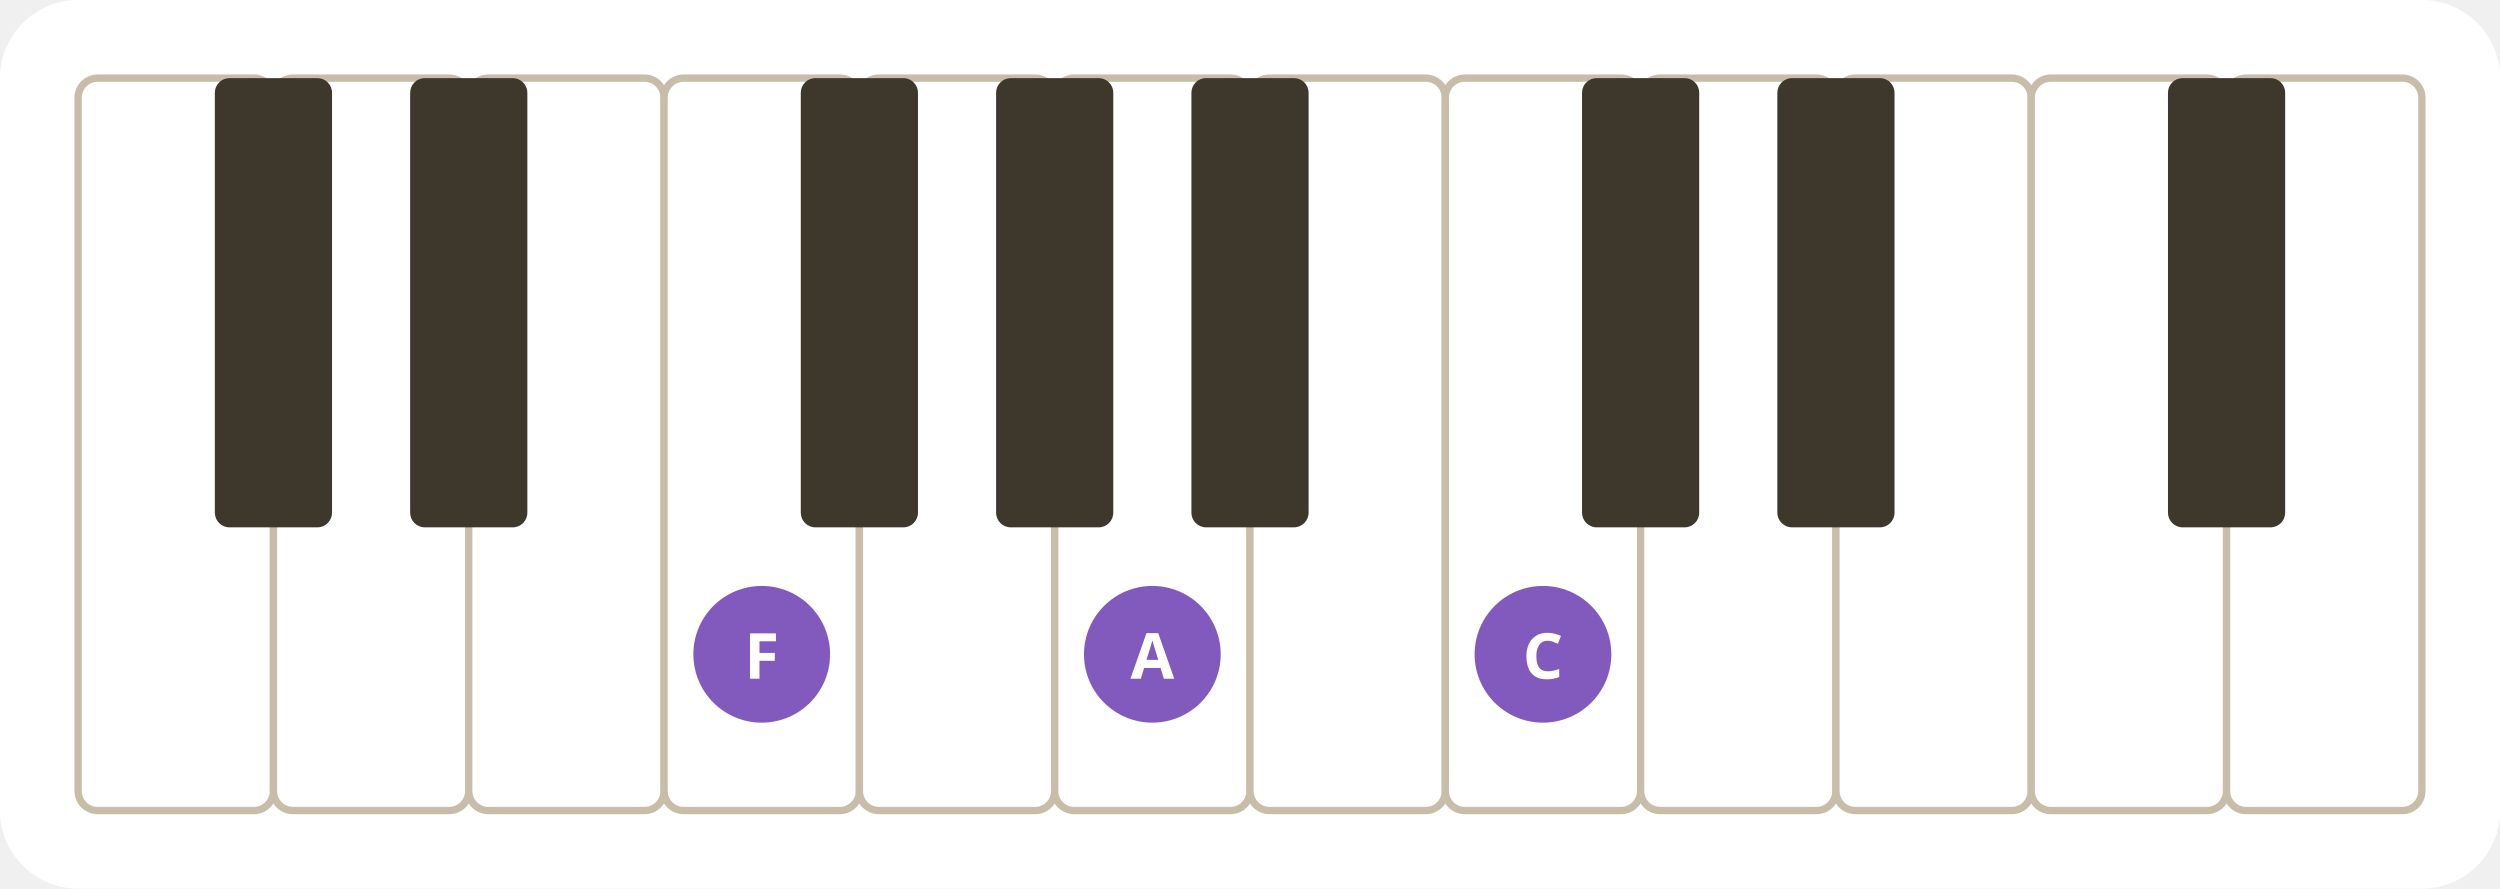
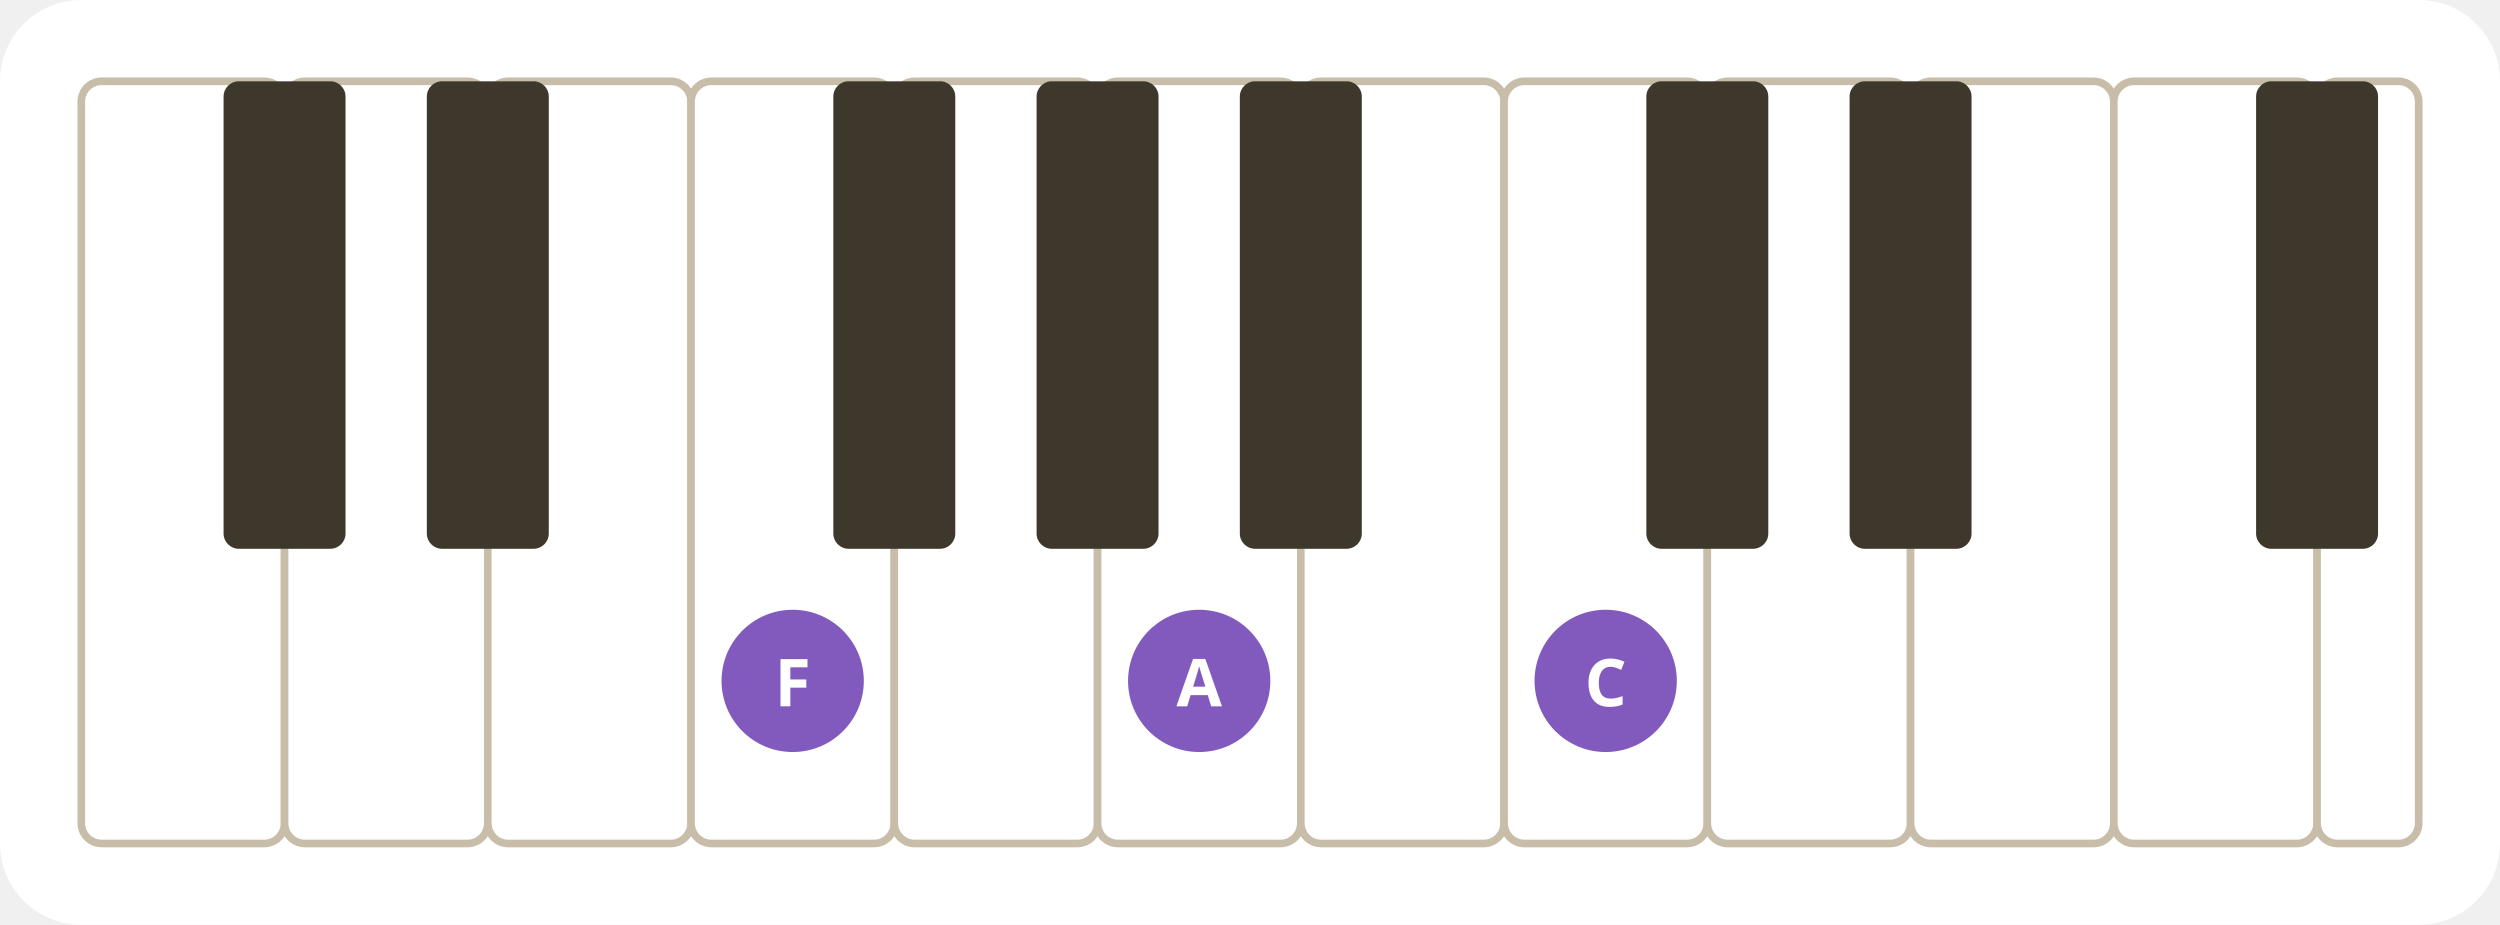
- <svg xmlns="http://www.w3.org/2000/svg" viewBox="0 0 512 182" width="512" height="182" role="img" aria-label="F major piano chord diagram">
-   <rect x="0" y="0" width="512" height="182" rx="16" fill="#ffffff" />
+ <svg xmlns="http://www.w3.org/2000/svg" viewBox="0 0 492 182" width="492" height="182" role="img" aria-label="F major piano chord diagram">
+   <rect x="0" y="0" width="492" height="182" rx="16" fill="#ffffff" />
  <rect x="16" y="16" width="40" height="150" fill="#ffffff" stroke="#c7bda8" stroke-width="1.5" rx="4" />
  <rect x="56" y="16" width="40" height="150" fill="#ffffff" stroke="#c7bda8" stroke-width="1.5" rx="4" />
  <rect x="96" y="16" width="40" height="150" fill="#ffffff" stroke="#c7bda8" stroke-width="1.5" rx="4" />
  <rect x="136" y="16" width="40" height="150" fill="#ffffff" stroke="#c7bda8" stroke-width="1.5" rx="4" />
  <rect x="176" y="16" width="40" height="150" fill="#ffffff" stroke="#c7bda8" stroke-width="1.5" rx="4" />
  <rect x="216" y="16" width="40" height="150" fill="#ffffff" stroke="#c7bda8" stroke-width="1.5" rx="4" />
  <rect x="256" y="16" width="40" height="150" fill="#ffffff" stroke="#c7bda8" stroke-width="1.5" rx="4" />
  <rect x="296" y="16" width="40" height="150" fill="#ffffff" stroke="#c7bda8" stroke-width="1.5" rx="4" />
  <rect x="336" y="16" width="40" height="150" fill="#ffffff" stroke="#c7bda8" stroke-width="1.5" rx="4" />
  <rect x="376" y="16" width="40" height="150" fill="#ffffff" stroke="#c7bda8" stroke-width="1.5" rx="4" />
  <rect x="416" y="16" width="40" height="150" fill="#ffffff" stroke="#c7bda8" stroke-width="1.5" rx="4" />
-   <rect x="456" y="16" width="40" height="150" fill="#ffffff" stroke="#c7bda8" stroke-width="1.5" rx="4" />
+   <rect x="456" y="16" width="20" height="150" fill="#ffffff" stroke="#c7bda8" stroke-width="1.5" rx="4" />
  <rect x="44" y="16" width="24" height="92" rx="3" fill="#3d372c" />
  <rect x="84" y="16" width="24" height="92" rx="3" fill="#3d372c" />
  <rect x="164" y="16" width="24" height="92" rx="3" fill="#3d372c" />
  <rect x="204" y="16" width="24" height="92" rx="3" fill="#3d372c" />
  <rect x="244" y="16" width="24" height="92" rx="3" fill="#3d372c" />
  <rect x="324" y="16" width="24" height="92" rx="3" fill="#3d372c" />
  <rect x="364" y="16" width="24" height="92" rx="3" fill="#3d372c" />
  <rect x="444" y="16" width="24" height="92" rx="3" fill="#3d372c" />
  <circle cx="156" cy="134" r="14" fill="#825abe" />
  <text x="156" y="139" text-anchor="middle" font-family="system-ui, sans-serif" font-size="13" font-weight="600" fill="#ffffff">F</text>
  <circle cx="236" cy="134" r="14" fill="#825abe" />
  <text x="236" y="139" text-anchor="middle" font-family="system-ui, sans-serif" font-size="13" font-weight="600" fill="#ffffff">A</text>
  <circle cx="316" cy="134" r="14" fill="#825abe" />
  <text x="316" y="139" text-anchor="middle" font-family="system-ui, sans-serif" font-size="13" font-weight="600" fill="#ffffff">C</text>
</svg>
